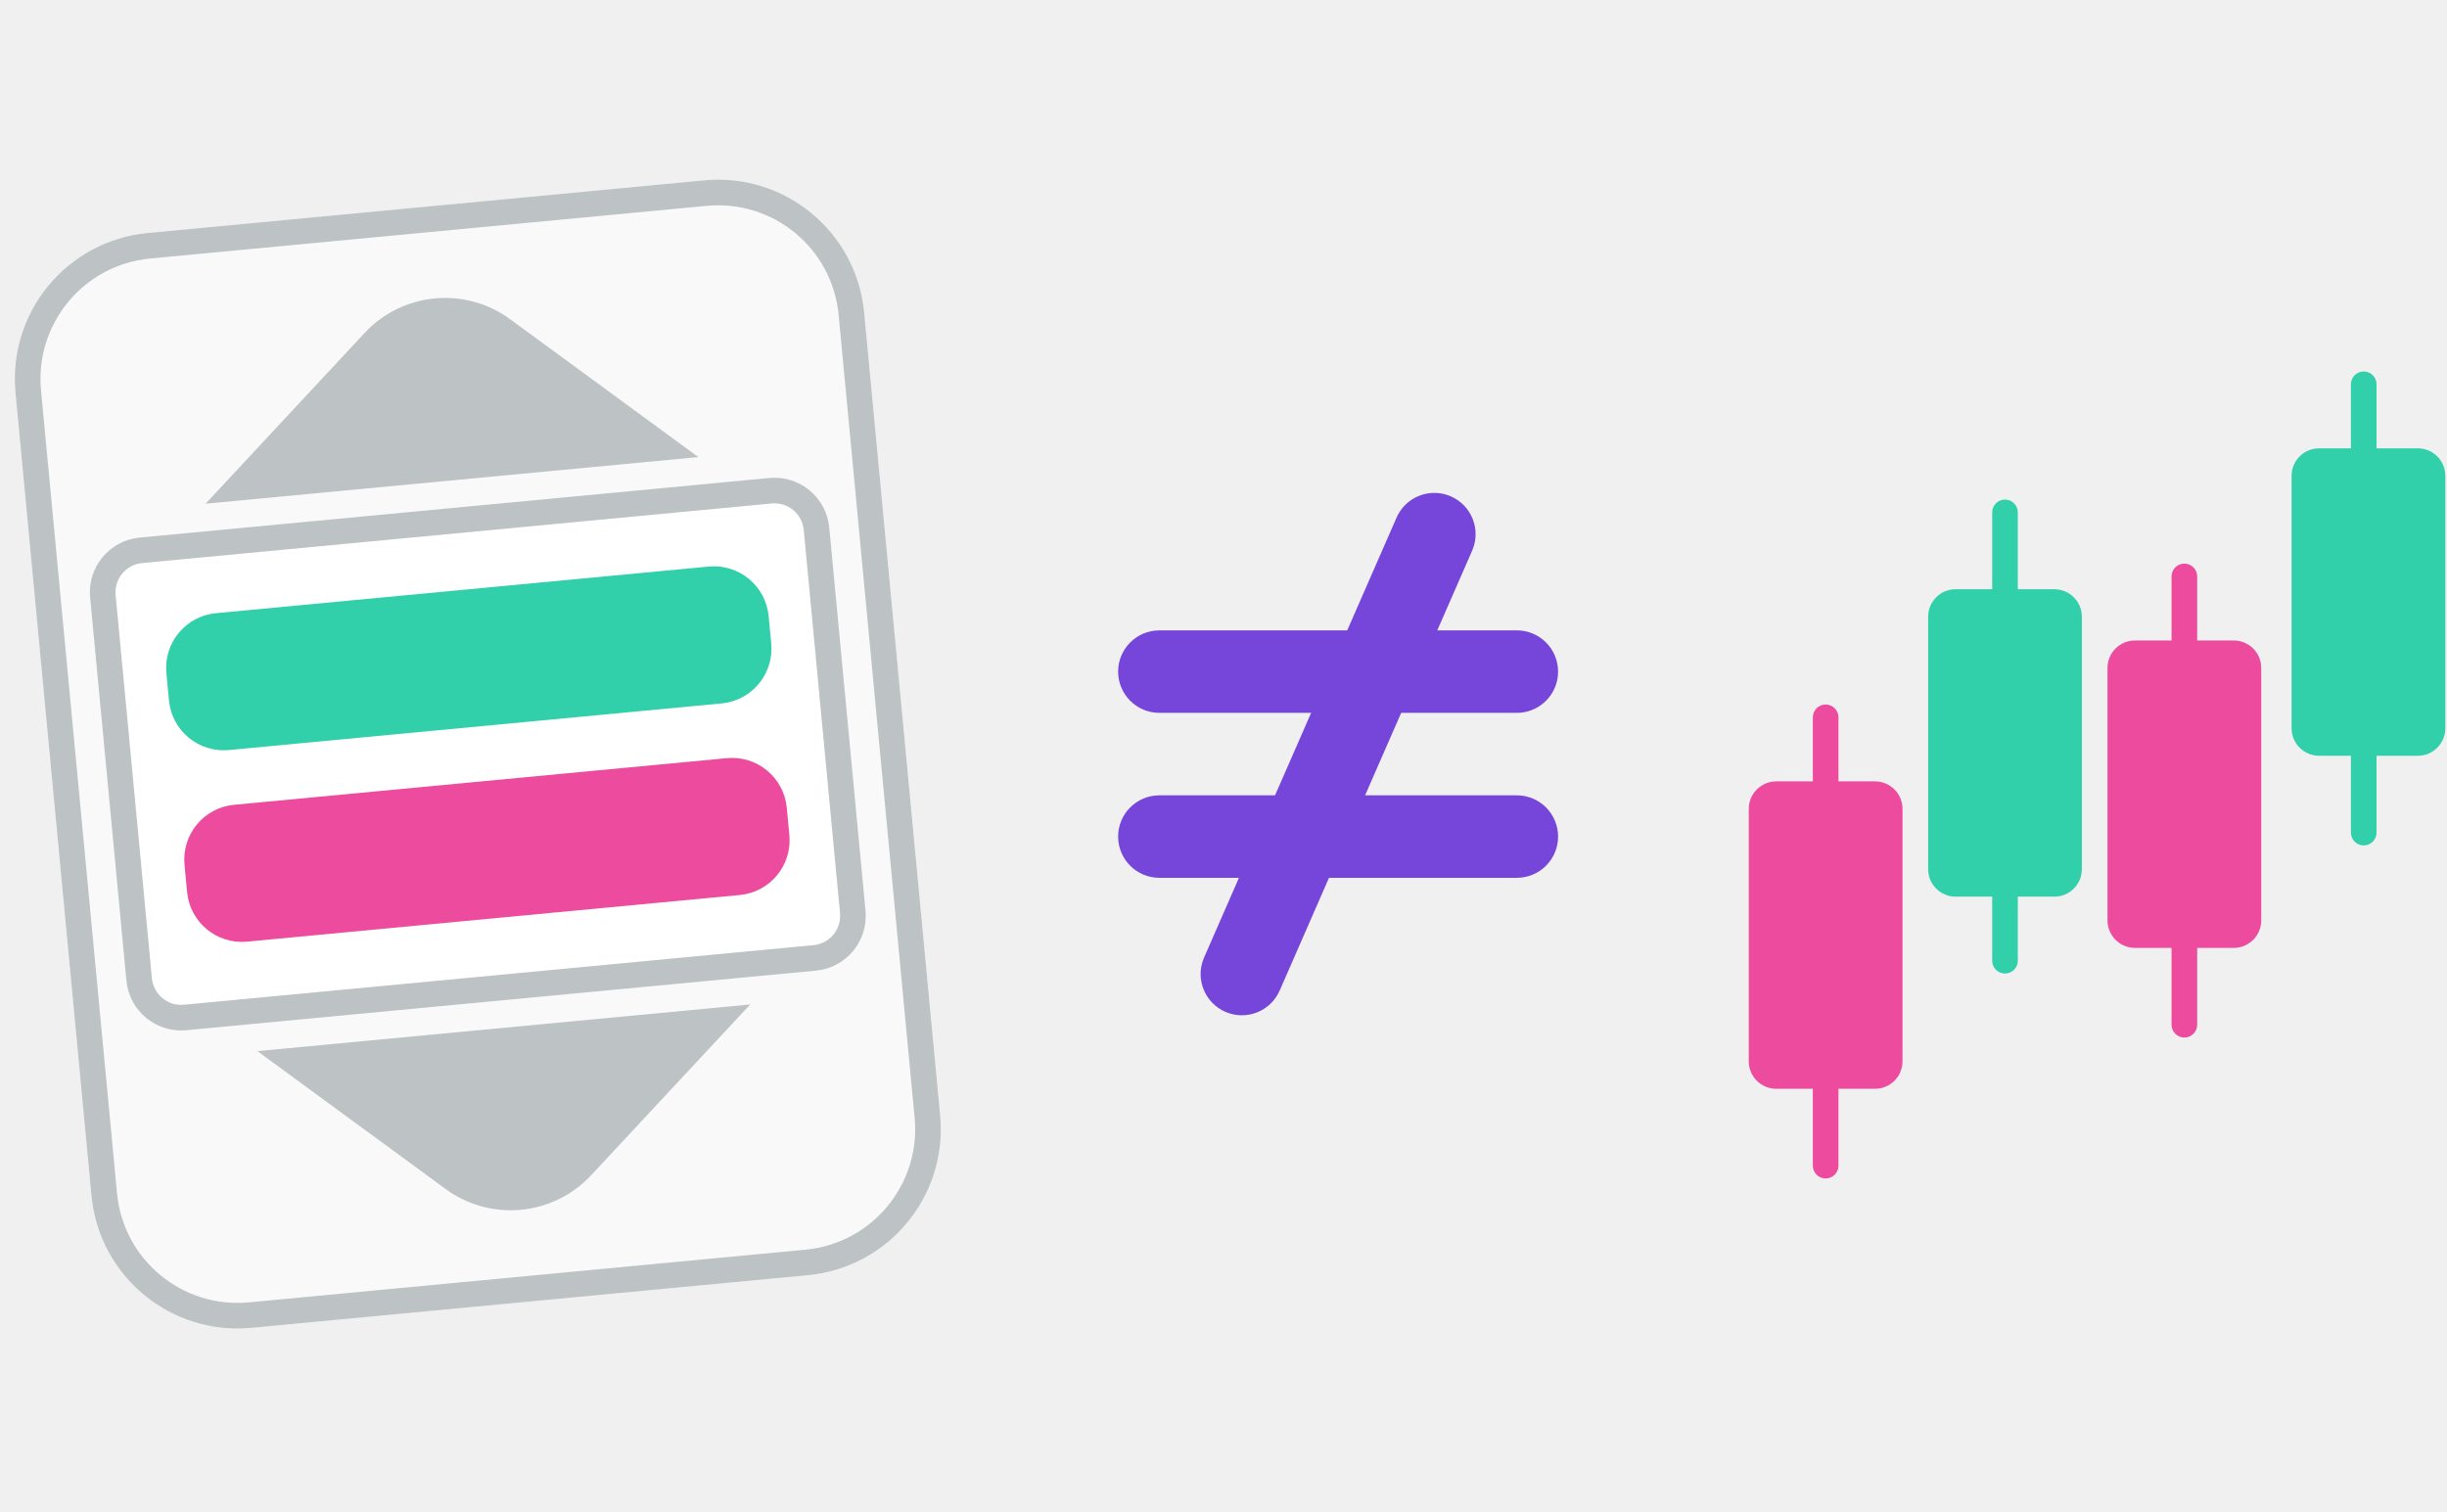
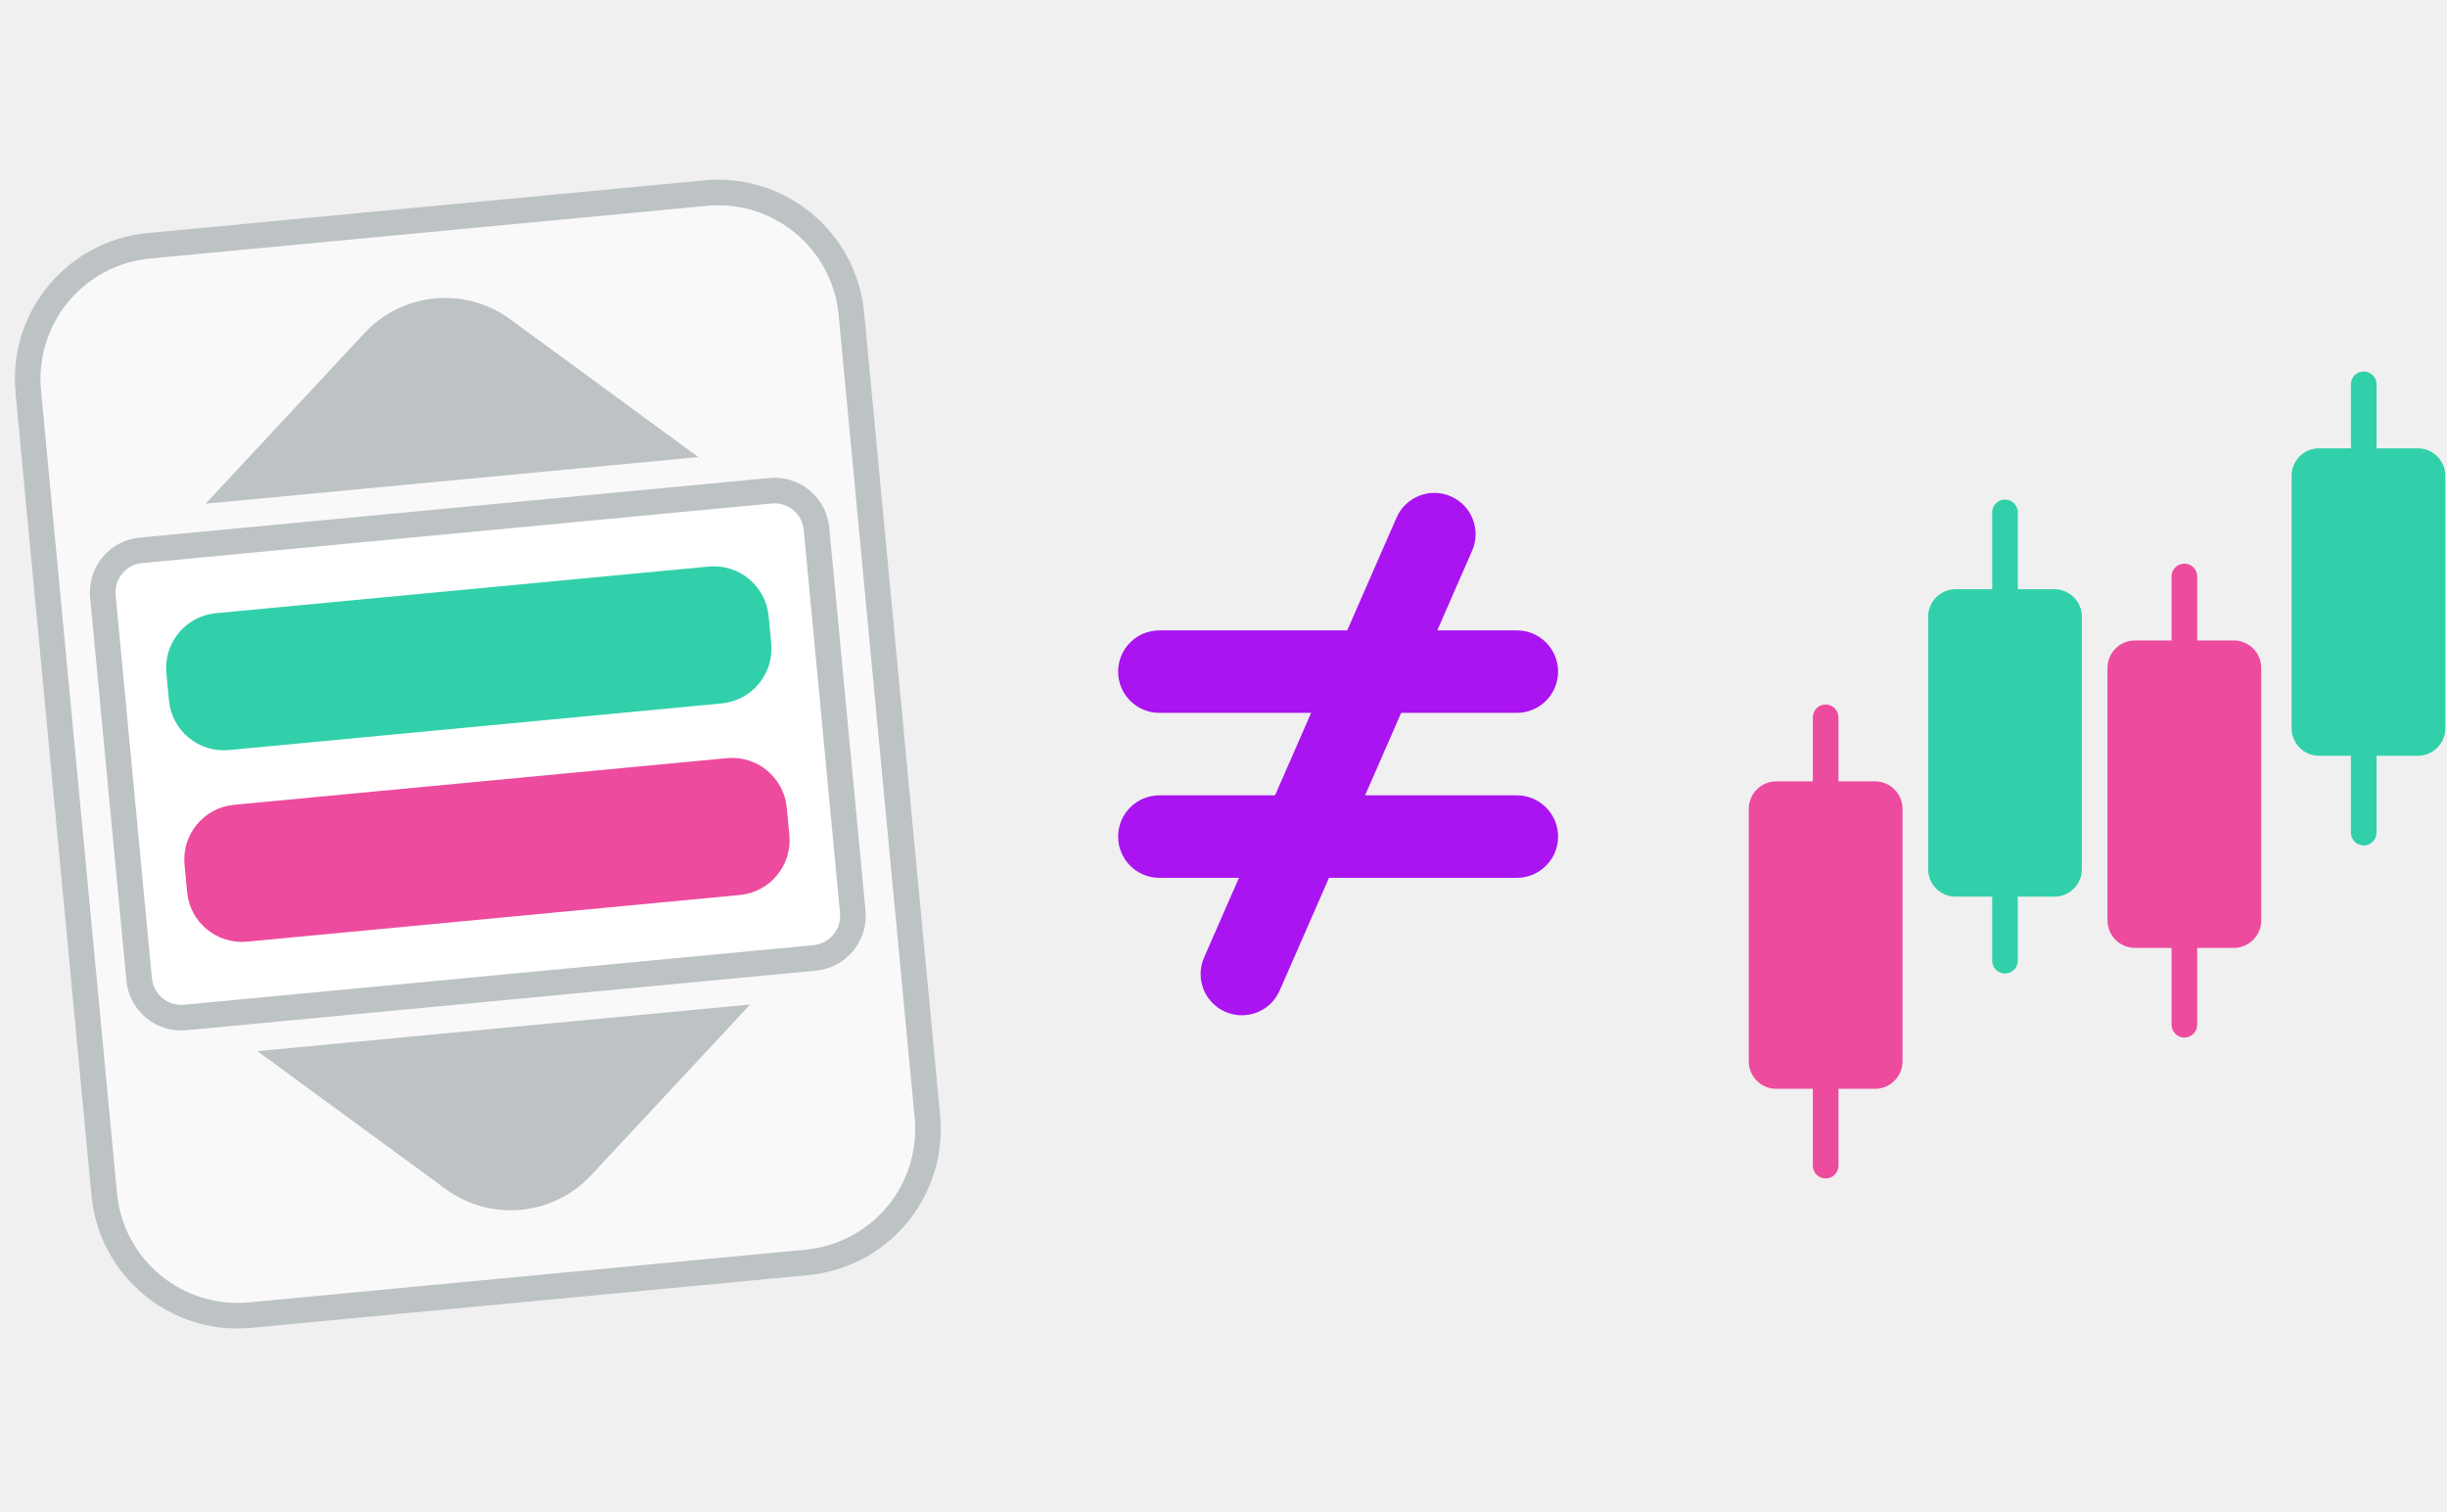
<svg xmlns="http://www.w3.org/2000/svg" width="191" height="118" fill="none" viewBox="0 0 191 118">
  <path fill="#ED4B9E" d="M170.5 81C169.948 81 169.5 80.552 169.5 80L169.5 45C169.5 44.448 169.948 44 170.5 44C171.052 44 171.5 44.448 171.5 45L171.5 80C171.5 80.552 171.052 81 170.5 81Z" />
  <path fill="#ED4B9E" d="M142.5 92C141.948 92 141.5 91.552 141.5 91L141.5 56C141.5 55.448 141.948 55 142.5 55C143.052 55 143.5 55.448 143.5 56L143.5 91C143.5 91.552 143.052 92 142.5 92Z" />
  <path fill="#31D0AA" d="M156.5 76C155.948 76 155.5 75.552 155.5 75L155.5 40C155.5 39.448 155.948 39 156.5 39C157.052 39 157.5 39.448 157.5 40L157.5 75C157.5 75.552 157.052 76 156.5 76Z" />
  <path fill="#31D0AA" d="M184.5 66C183.948 66 183.5 65.552 183.5 65L183.5 30C183.5 29.448 183.948 29 184.5 29C185.052 29 185.5 29.448 185.5 30L185.5 65C185.5 65.552 185.052 66 184.5 66Z" />
  <path fill="#ED4B9E" d="M166.646 74C165.461 74 164.5 73.039 164.5 71.854L164.5 52.146C164.5 50.961 165.461 50 166.646 50L174.354 50C175.539 50 176.5 50.961 176.5 52.146L176.5 71.854C176.5 73.039 175.539 74 174.354 74L166.646 74Z" />
  <path fill="#ED4B9E" d="M138.646 85C137.461 85 136.5 84.039 136.5 82.854L136.5 63.146C136.5 61.961 137.461 61 138.646 61L146.354 61C147.539 61 148.5 61.961 148.5 63.146L148.5 82.854C148.5 84.039 147.539 85 146.354 85L138.646 85Z" />
  <path fill="#31D0AA" d="M152.646 70C151.461 70 150.5 69.039 150.5 67.854L150.5 48.146C150.5 46.961 151.461 46 152.646 46L160.354 46C161.539 46 162.5 46.961 162.5 48.146L162.5 67.854C162.5 69.039 161.539 70 160.354 70L152.646 70Z" />
  <path fill="#31D0AA" d="M181.015 59C179.83 59 178.869 58.039 178.869 56.854L178.869 37.146C178.869 35.961 179.83 35 181.015 35L188.722 35C189.908 35 190.869 35.961 190.869 37.146L190.869 56.854C190.869 58.039 189.908 59 188.722 59L181.015 59Z" />
  <path fill="#FAF9FA" d="M1.21 30.666C0.614 24.372 5.234 18.787 11.528 18.191L54.976 14.079C61.27 13.483 66.855 18.102 67.451 24.396L73.383 87.076C73.979 93.37 69.359 98.955 63.065 99.55L19.617 103.663C13.323 104.258 7.738 99.639 7.142 93.345L1.21 30.666Z" />
  <path fill="#BDC2C4" fill-rule="evenodd" d="M55.164 16.07L11.716 20.182C6.522 20.674 2.71 25.283 3.201 30.477L9.134 93.157C9.625 98.351 14.235 102.163 19.429 101.672L62.877 97.559C68.071 97.068 71.883 92.458 71.392 87.264L65.46 24.585C64.968 19.39 60.359 15.578 55.164 16.07ZM11.528 18.191C5.234 18.787 0.614 24.372 1.21 30.666L7.142 93.345C7.738 99.639 13.323 104.258 19.617 103.663L63.065 99.55C69.359 98.955 73.979 93.37 73.383 87.076L67.451 24.396C66.855 18.102 61.27 13.483 54.976 14.079L11.528 18.191Z" clip-rule="evenodd" />
  <path fill="#fff" d="M7.034 46.644C6.811 44.283 8.543 42.189 10.903 41.966L60.05 37.314C62.41 37.091 64.504 38.823 64.728 41.183L67.559 71.098C67.782 73.459 66.05 75.553 63.69 75.776L14.544 80.428C12.183 80.651 10.089 78.919 9.866 76.559L7.034 46.644Z" />
  <path fill="#BDC2C4" fill-rule="evenodd" d="M60.238 39.305L11.092 43.957C9.831 44.076 8.906 45.195 9.025 46.455L11.857 76.37C11.976 77.631 13.095 78.556 14.355 78.437L63.501 73.785C64.762 73.666 65.687 72.547 65.568 71.287L62.736 41.372C62.617 40.111 61.498 39.186 60.238 39.305ZM10.903 41.966C8.543 42.189 6.811 44.283 7.034 46.644L9.866 76.559C10.089 78.919 12.183 80.651 14.544 80.428L63.69 75.776C66.05 75.553 67.782 73.459 67.559 71.098L64.728 41.183C64.504 38.823 62.41 37.091 60.05 37.314L10.903 41.966Z" clip-rule="evenodd" />
  <path fill="#ED4B9E" d="M14.402 67.505C14.179 65.145 15.911 63.051 18.271 62.828L56.734 59.187C59.094 58.964 61.188 60.696 61.412 63.056L61.614 65.193C61.837 67.553 60.105 69.648 57.745 69.871L19.282 73.511C16.922 73.735 14.828 72.002 14.604 69.642L14.402 67.505Z" />
  <path fill="#31D0AA" d="M12.987 52.548C12.763 50.188 14.495 48.093 16.856 47.87L55.318 44.23C57.678 44.006 59.773 45.739 59.996 48.099L60.198 50.236C60.422 52.596 58.689 54.69 56.329 54.914L17.867 58.554C15.507 58.777 13.412 57.045 13.189 54.685L12.987 52.548Z" />
  <path fill="#BDC2C4" d="M16.047 39.322L28.459 25.993C31.425 22.808 36.305 22.346 39.816 24.918L54.509 35.682L16.047 39.322Z" />
  <path fill="#BDC2C4" d="M20.091 82.058L34.784 92.823C38.295 95.395 43.175 94.933 46.141 91.748L58.554 78.418L20.091 82.058Z" />
-   <path fill="#7645D9" fill-rule="evenodd" d="M87.275 52.431C87.275 50.653 88.716 49.212 90.495 49.212H118.397C120.175 49.212 121.616 50.653 121.616 52.431C121.616 54.209 120.175 55.651 118.397 55.651H90.495C88.716 55.651 87.275 54.209 87.275 52.431Z" clip-rule="evenodd" />
-   <path fill="#7645D9" fill-rule="evenodd" d="M87.275 65.309C87.275 63.531 88.716 62.09 90.495 62.09H118.397C120.175 62.09 121.616 63.531 121.616 65.309C121.616 67.087 120.175 68.529 118.397 68.529H90.495C88.716 68.529 87.275 67.087 87.275 65.309Z" clip-rule="evenodd" />
-   <path fill="#7645D9" fill-rule="evenodd" d="M95.644 78.991C94.015 78.278 93.272 76.38 93.984 74.751L109.008 40.409C109.721 38.78 111.619 38.037 113.248 38.75C114.877 39.463 115.62 41.361 114.908 42.99L99.884 77.331C99.171 78.96 97.273 79.703 95.644 78.991Z" clip-rule="evenodd" />
+   <path fill="#AA14F0" fill-rule="evenodd" d="M87.275 52.431C87.275 50.653 88.716 49.212 90.495 49.212H118.397C120.175 49.212 121.616 50.653 121.616 52.431C121.616 54.209 120.175 55.651 118.397 55.651H90.495C88.716 55.651 87.275 54.209 87.275 52.431Z" clip-rule="evenodd" />
+   <path fill="#AA14F0" fill-rule="evenodd" d="M87.275 65.309C87.275 63.531 88.716 62.09 90.495 62.09H118.397C120.175 62.09 121.616 63.531 121.616 65.309C121.616 67.087 120.175 68.529 118.397 68.529H90.495C88.716 68.529 87.275 67.087 87.275 65.309Z" clip-rule="evenodd" />
+   <path fill="#AA14F0" fill-rule="evenodd" d="M95.644 78.991C94.015 78.278 93.272 76.38 93.984 74.751L109.008 40.409C109.721 38.78 111.619 38.037 113.248 38.75C114.877 39.463 115.62 41.361 114.908 42.99L99.884 77.331C99.171 78.96 97.273 79.703 95.644 78.991Z" clip-rule="evenodd" />
</svg>
